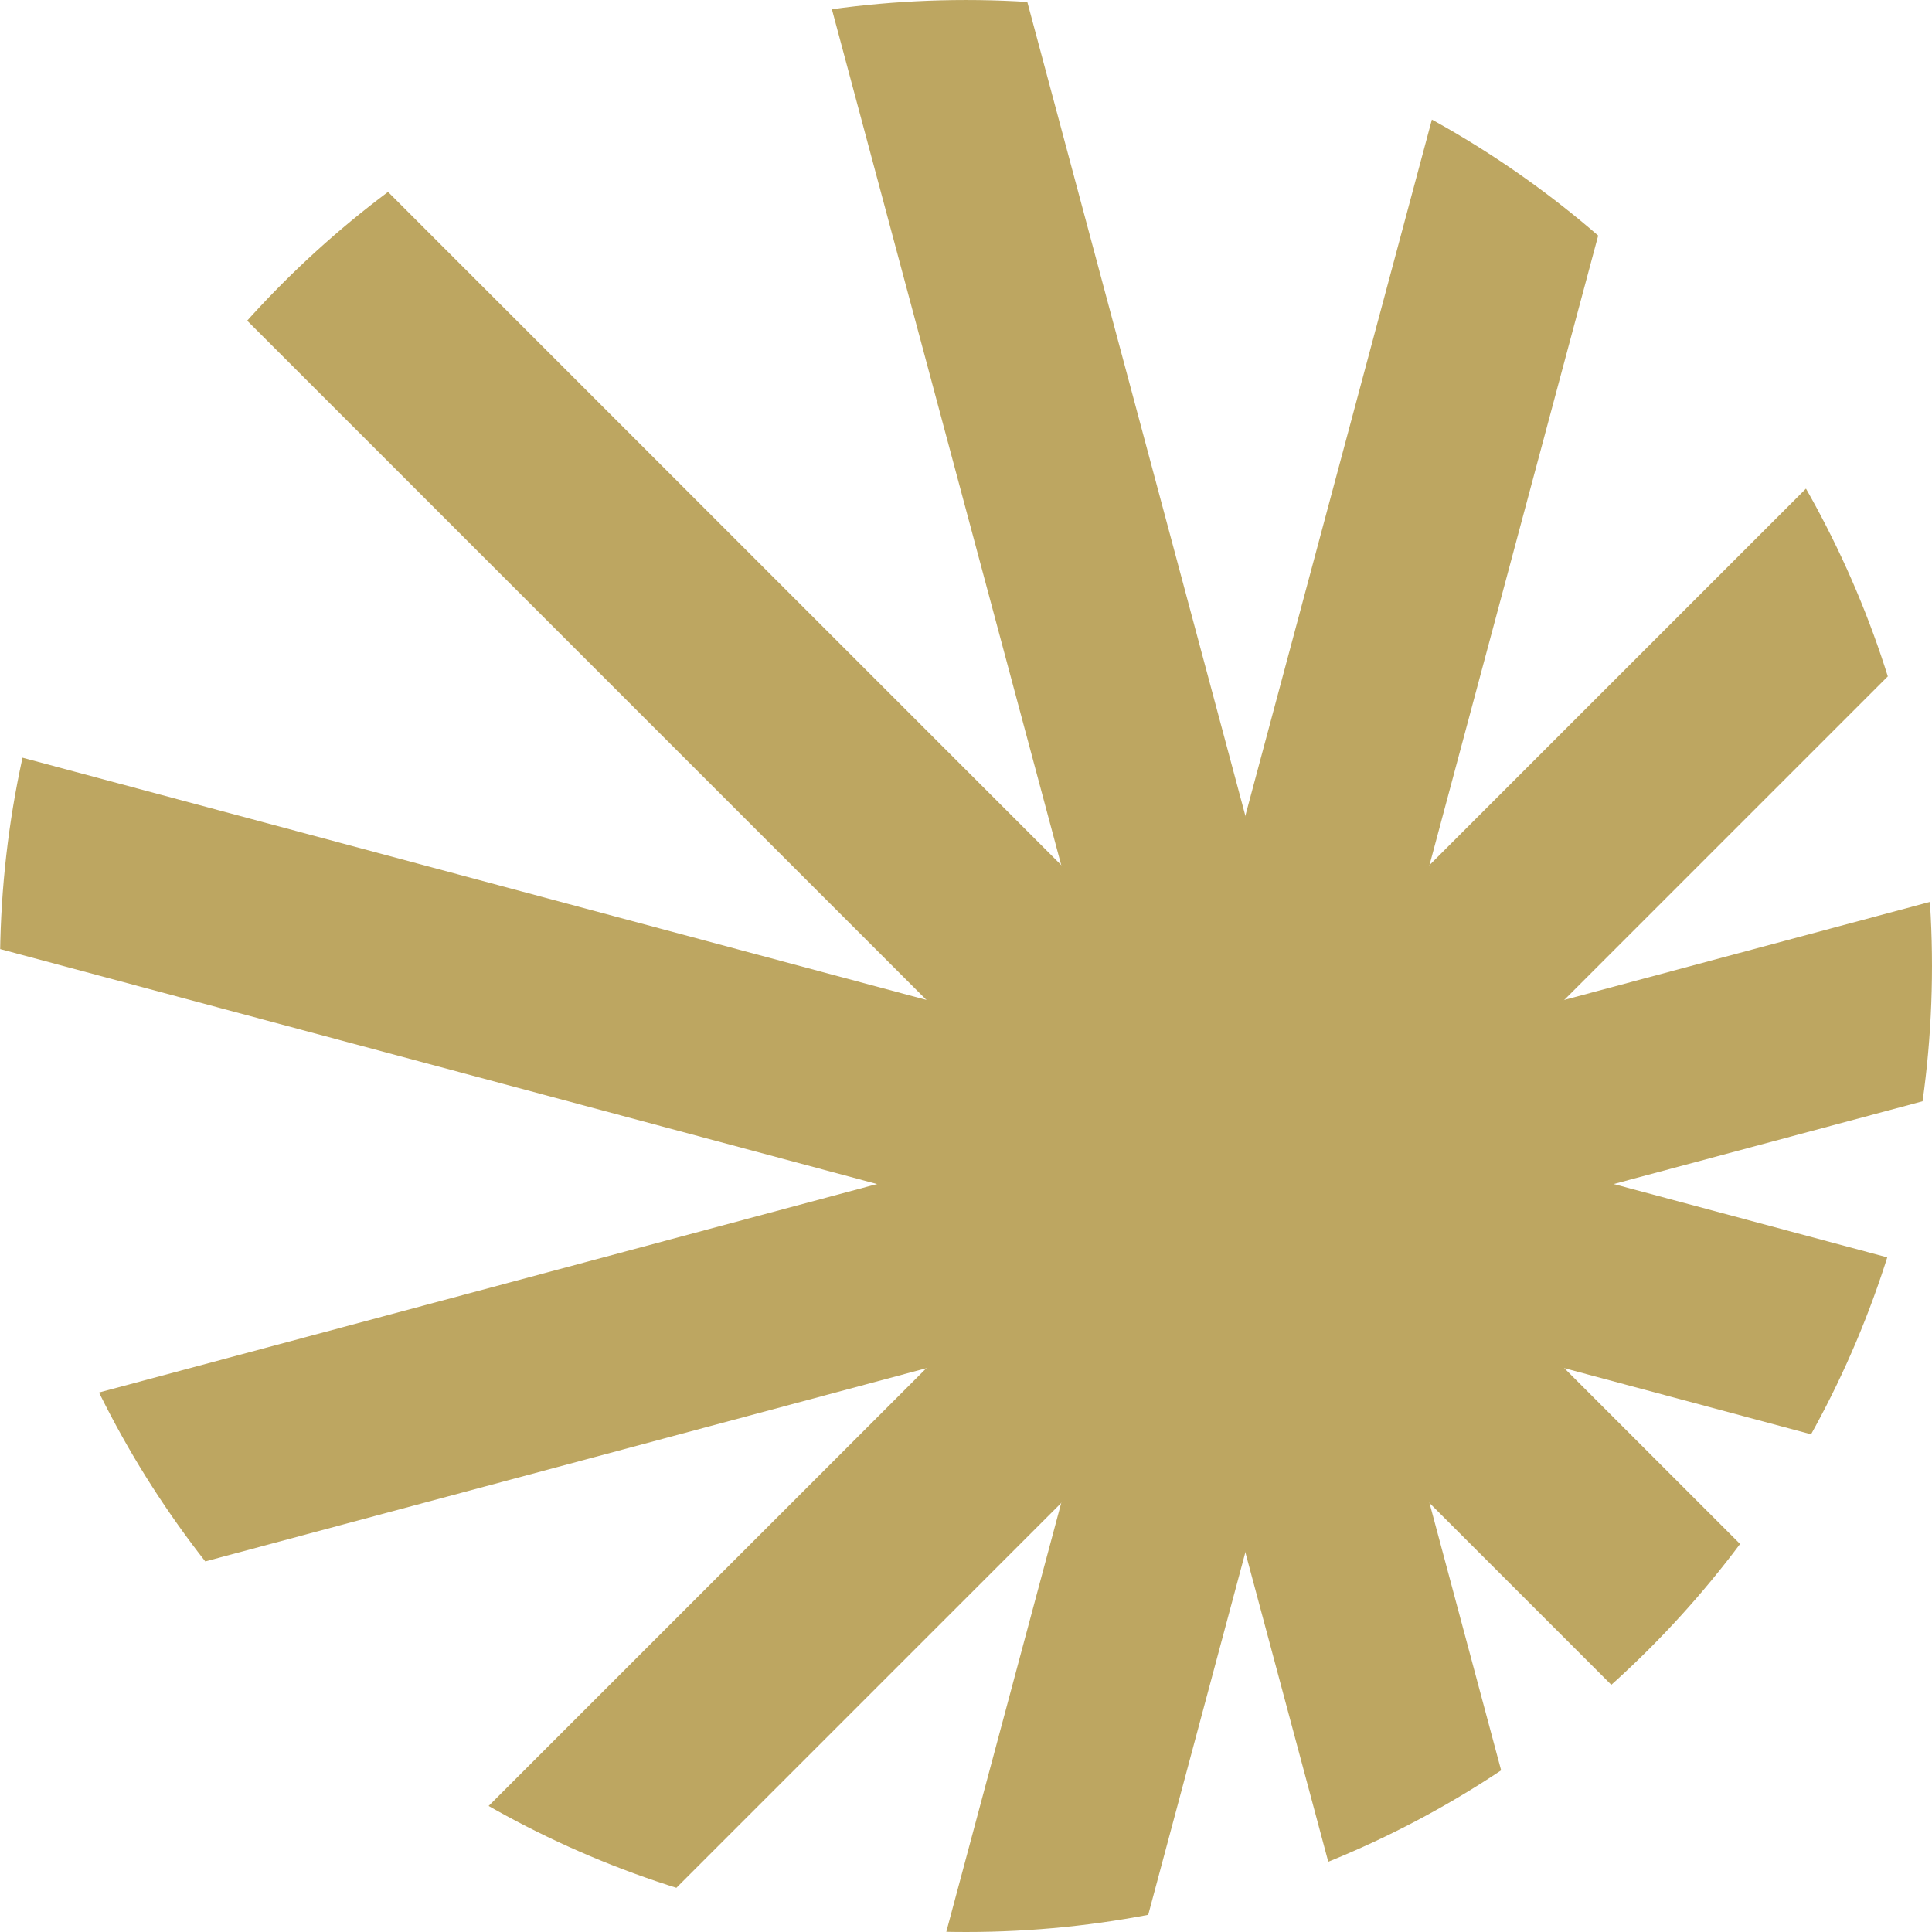
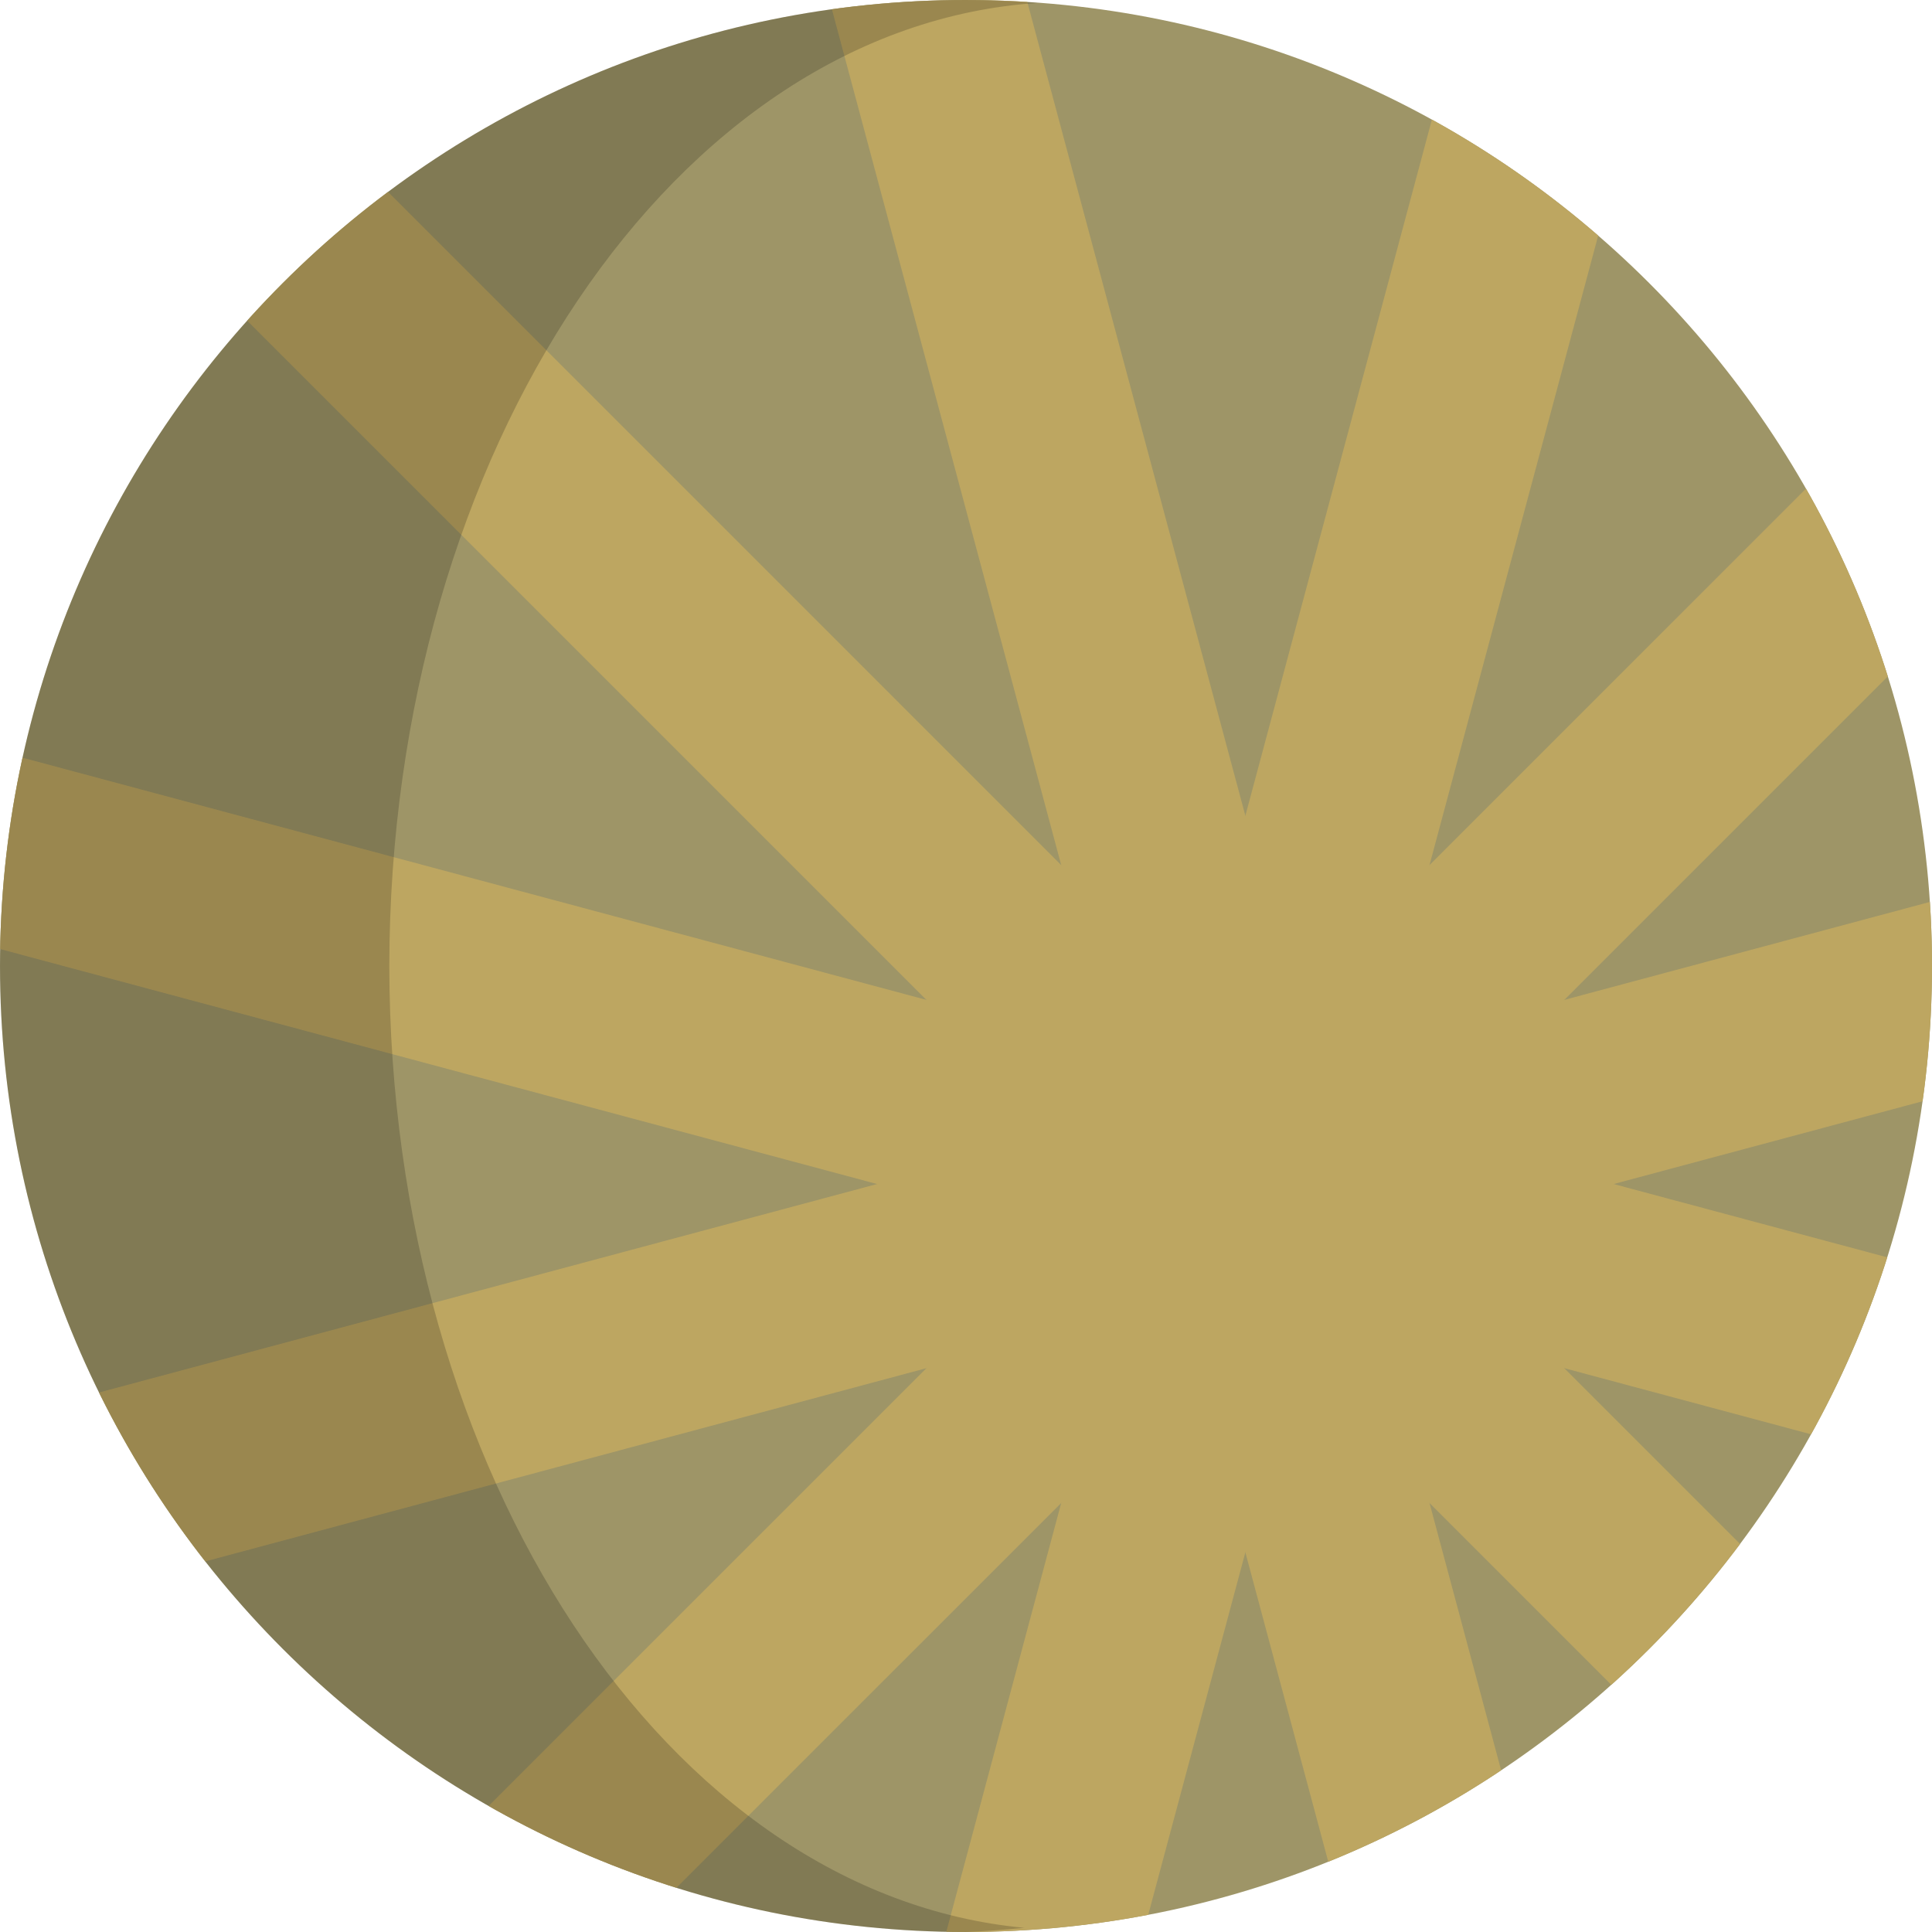
<svg xmlns="http://www.w3.org/2000/svg" width="101.341mm" height="101.341mm" viewBox="0 0 101.341 101.341" version="1.1" id="svg1" xml:space="preserve">
  <defs id="defs1">
-     <clipPath clipPathUnits="userSpaceOnUse" id="clipPath11-0">
-       <g id="g12-63">
-         <circle style="fill:#6b679e;fill-opacity:1;stroke-width:2.646;stroke-linecap:round" id="circle11-0" cx="938.968" cy="41.666" r="50.67" />
-       </g>
-     </clipPath>
-     <clipPath clipPathUnits="userSpaceOnUse" id="clipPath8-2">
-       <g id="g9-1">
-         <circle style="fill:#6b679e;fill-opacity:1;stroke-width:2.646;stroke-linecap:round" id="circle8-7" cx="938.968" cy="41.666" r="50.67" />
-       </g>
-     </clipPath>
-     <clipPath clipPathUnits="userSpaceOnUse" id="clipPath11-9-7">
-       <g id="g12-1-0">
-         <circle style="fill:#6b679e;fill-opacity:1;stroke-width:2.646;stroke-linecap:round" id="circle11-4-5" cx="938.968" cy="41.666" r="50.67" />
-       </g>
-     </clipPath>
-     <clipPath clipPathUnits="userSpaceOnUse" id="clipPath30">
-       <circle style="fill:#6b679e;fill-opacity:1;stroke-width:2.646;stroke-linecap:round" id="circle30" cx="938.968" cy="41.666" r="50.67" clip-path="url(#clipPath11-9-7)" transform="translate(-46.75342,195.203)" />
+     <clipPath clipPathUnits="userSpaceOnUse" id="clipPath69">
+       <circle style="fill:#9e9567;fill-opacity:1;stroke-width:2.646;stroke-linecap:round" id="circle69" cx="741.065" cy="221.264" r="50.67" clip-path="none" />
    </clipPath>
  </defs>
  <g id="layer1" transform="translate(-690.395,-170.5939)">
-     <g id="g30" clip-path="url(#clipPath30)" transform="translate(-151.1491,-15.60433)">
-       <circle style="fill:#9e9567;fill-opacity:1;stroke-width:2.646;stroke-linecap:round" id="path1-5-6-7-6" cx="938.968" cy="41.666" r="50.67" clip-path="url(#clipPath11-0)" transform="translate(-46.75342,195.203)" />
-       <path style="fill:#924242;fill-opacity:1;stroke:#bda661;stroke-width:10;stroke-linecap:round;stroke-linejoin:round;stroke-dasharray:none;stroke-opacity:1" d="M 830.92,172.358 982.816,324.253" id="path30" />
-       <path style="fill:#924242;fill-opacity:1;stroke:#bda661;stroke-width:10;stroke-linecap:round;stroke-linejoin:round;stroke-dasharray:none;stroke-opacity:1" d="M 879.069,144.559 934.667,352.052" id="path30-5" />
-       <path style="fill:#924242;fill-opacity:1;stroke:#bda661;stroke-width:10;stroke-linecap:round;stroke-linejoin:round;stroke-dasharray:none;stroke-opacity:1" d="M 934.667,144.559 879.069,352.052" id="path30-5-7" />
-       <path style="fill:#924242;fill-opacity:1;stroke:#bda661;stroke-width:10;stroke-linecap:round;stroke-linejoin:round;stroke-dasharray:none;stroke-opacity:1" d="M 982.816,172.358 830.92,324.253" id="path30-5-1" />
-       <path style="fill:#924242;fill-opacity:1;stroke:#bda661;stroke-width:10;stroke-linecap:round;stroke-linejoin:round;stroke-dasharray:none;stroke-opacity:1" d="M 1010.615,220.507 803.122,276.104" id="path30-5-11" />
-       <path style="fill:#928a42;fill-opacity:1;stroke:#bda661;stroke-width:10;stroke-linecap:round;stroke-linejoin:round;stroke-dasharray:none;stroke-opacity:1" d="M 1010.615,276.104 803.122,220.507" id="path30-5-9" />
-       <path id="path1-7-1-3" style="fill:#000000;fill-opacity:0.185;stroke-width:2.646;stroke-linecap:round" d="M 938.968,-9.005 C 910.983,-9.005 888.298,13.681 888.298,41.665 888.298,69.65 910.983,92.336 938.968,92.336 939.989,92.294 941.009,92.221 942.027,92.117 923.315,90.36 908.759,68.311 908.718,41.665 908.756,14.635 923.718,-7.594 942.721,-8.85 941.472,-8.948 940.22,-9 938.968,-9.005 Z" clip-path="url(#clipPath8-2)" transform="translate(-46.75342,195.203)" />
+     <g id="g69" clip-path="url(#clipPath69)">
+       <circle style="fill:#9e9567;fill-opacity:1;stroke-width:2.646;stroke-linecap:round" id="path1-5-6-7-6" cx="938.968" cy="41.666" r="50.67" clip-path="none" transform="translate(-197.9025,179.5987)" />
+       <path style="fill:#924242;fill-opacity:1;stroke:#bda661;stroke-width:10;stroke-linecap:round;stroke-linejoin:round;stroke-dasharray:none;stroke-opacity:1" d="M 679.771,156.754 831.667,308.649" id="path30" clip-path="none" />
+       <path style="fill:#924242;fill-opacity:1;stroke:#bda661;stroke-width:10;stroke-linecap:round;stroke-linejoin:round;stroke-dasharray:none;stroke-opacity:1" d="M 727.92,128.955 783.518,336.448" id="path30-5" clip-path="none" />
+       <path style="fill:#924242;fill-opacity:1;stroke:#bda661;stroke-width:10;stroke-linecap:round;stroke-linejoin:round;stroke-dasharray:none;stroke-opacity:1" d="M 783.518,128.955 727.92,336.448" id="path30-5-7" clip-path="none" />
+       <path style="fill:#924242;fill-opacity:1;stroke:#bda661;stroke-width:10;stroke-linecap:round;stroke-linejoin:round;stroke-dasharray:none;stroke-opacity:1" d="M 831.667,156.754 679.771,308.649" id="path30-5-1" clip-path="none" />
+       <path style="fill:#924242;fill-opacity:1;stroke:#bda661;stroke-width:10;stroke-linecap:round;stroke-linejoin:round;stroke-dasharray:none;stroke-opacity:1" d="M 859.465,204.902 651.972,260.5" id="path30-5-11" clip-path="none" />
+       <path style="fill:#928a42;fill-opacity:1;stroke:#bda661;stroke-width:10;stroke-linecap:round;stroke-linejoin:round;stroke-dasharray:none;stroke-opacity:1" d="M 859.465,260.5 651.972,204.902" id="path30-5-9" clip-path="none" />
+       <path id="path1-7-1-3" style="fill:#000000;fill-opacity:0.185;stroke-width:2.646;stroke-linecap:round" d="M 938.968,-9.005 C 910.983,-9.005 888.298,13.681 888.298,41.665 888.298,69.65 910.983,92.336 938.968,92.336 939.989,92.294 941.009,92.221 942.027,92.117 923.315,90.36 908.759,68.311 908.718,41.665 908.756,14.635 923.718,-7.594 942.721,-8.85 941.472,-8.948 940.22,-9 938.968,-9.005 Z" clip-path="none" transform="translate(-197.9025,179.5987)" />
    </g>
  </g>
</svg>
